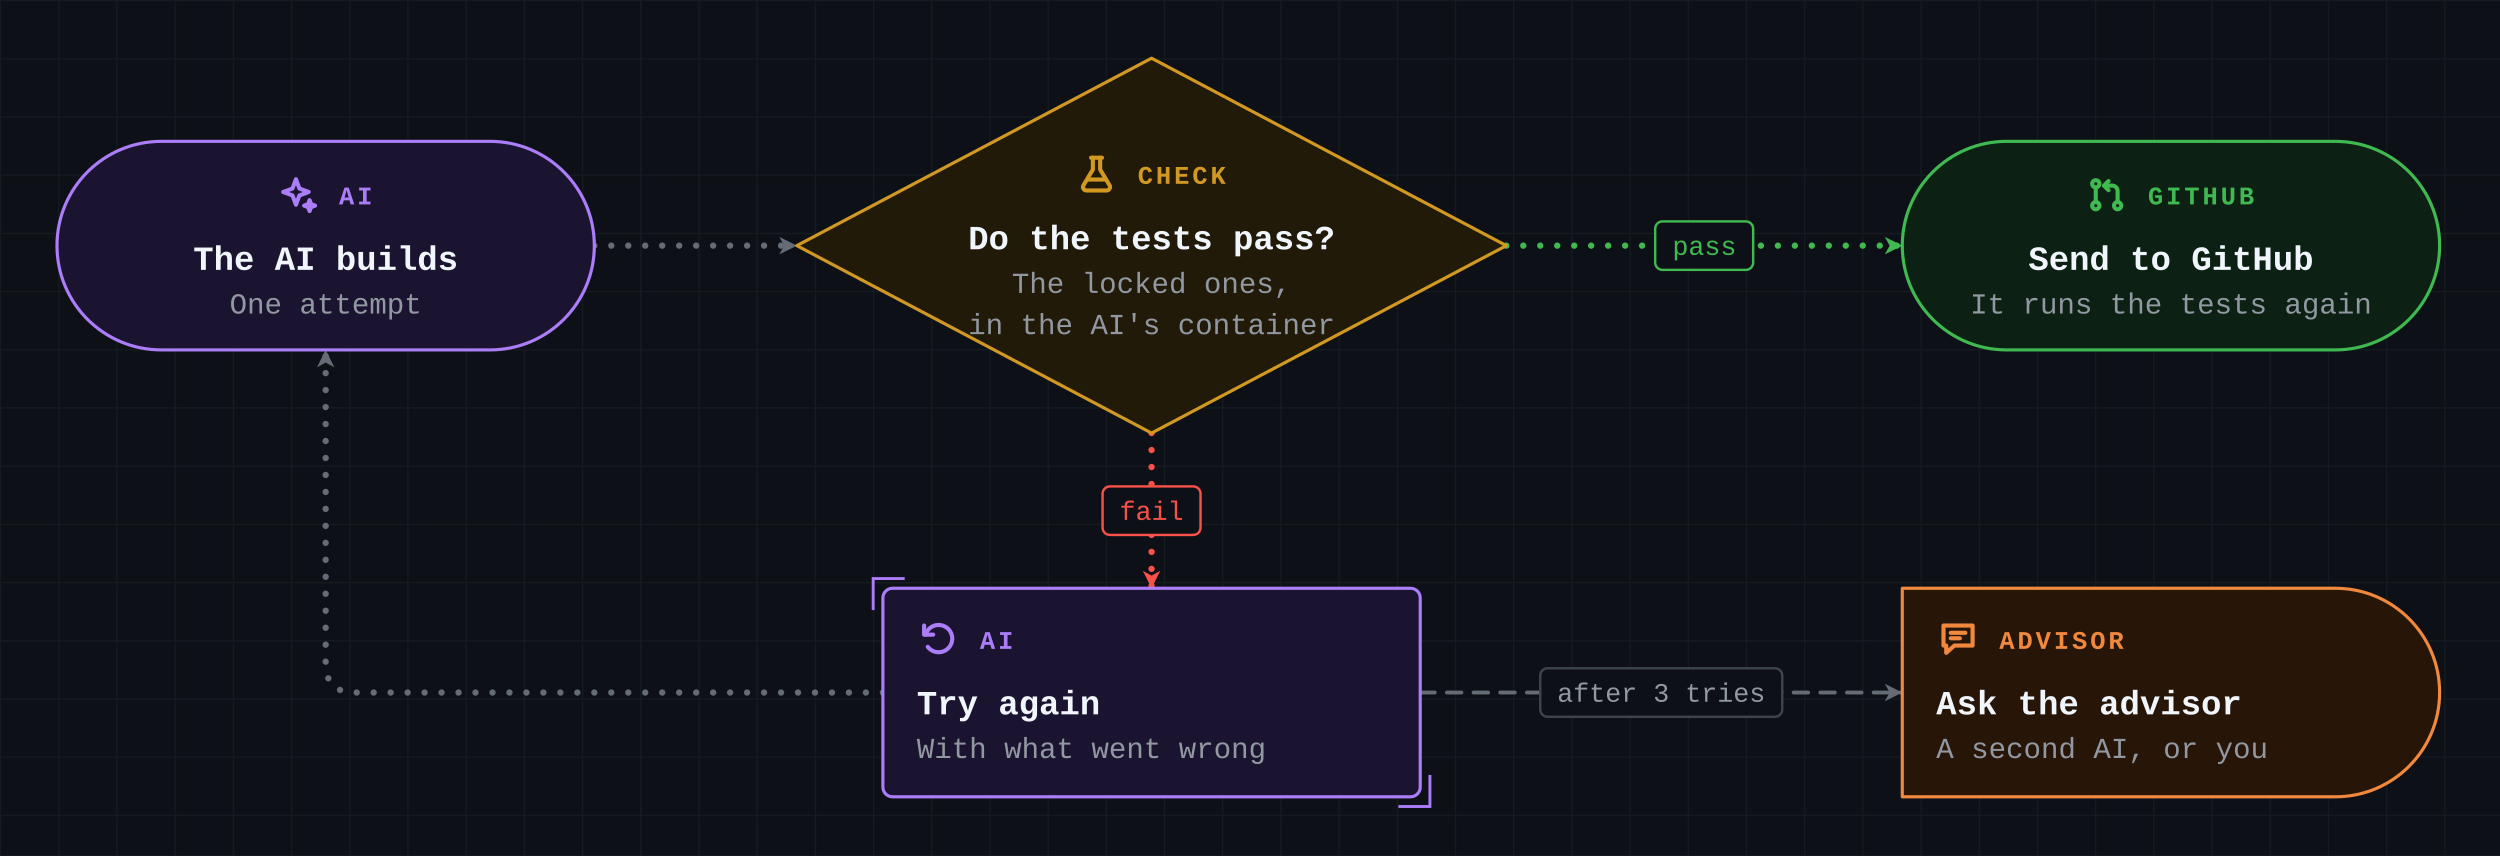
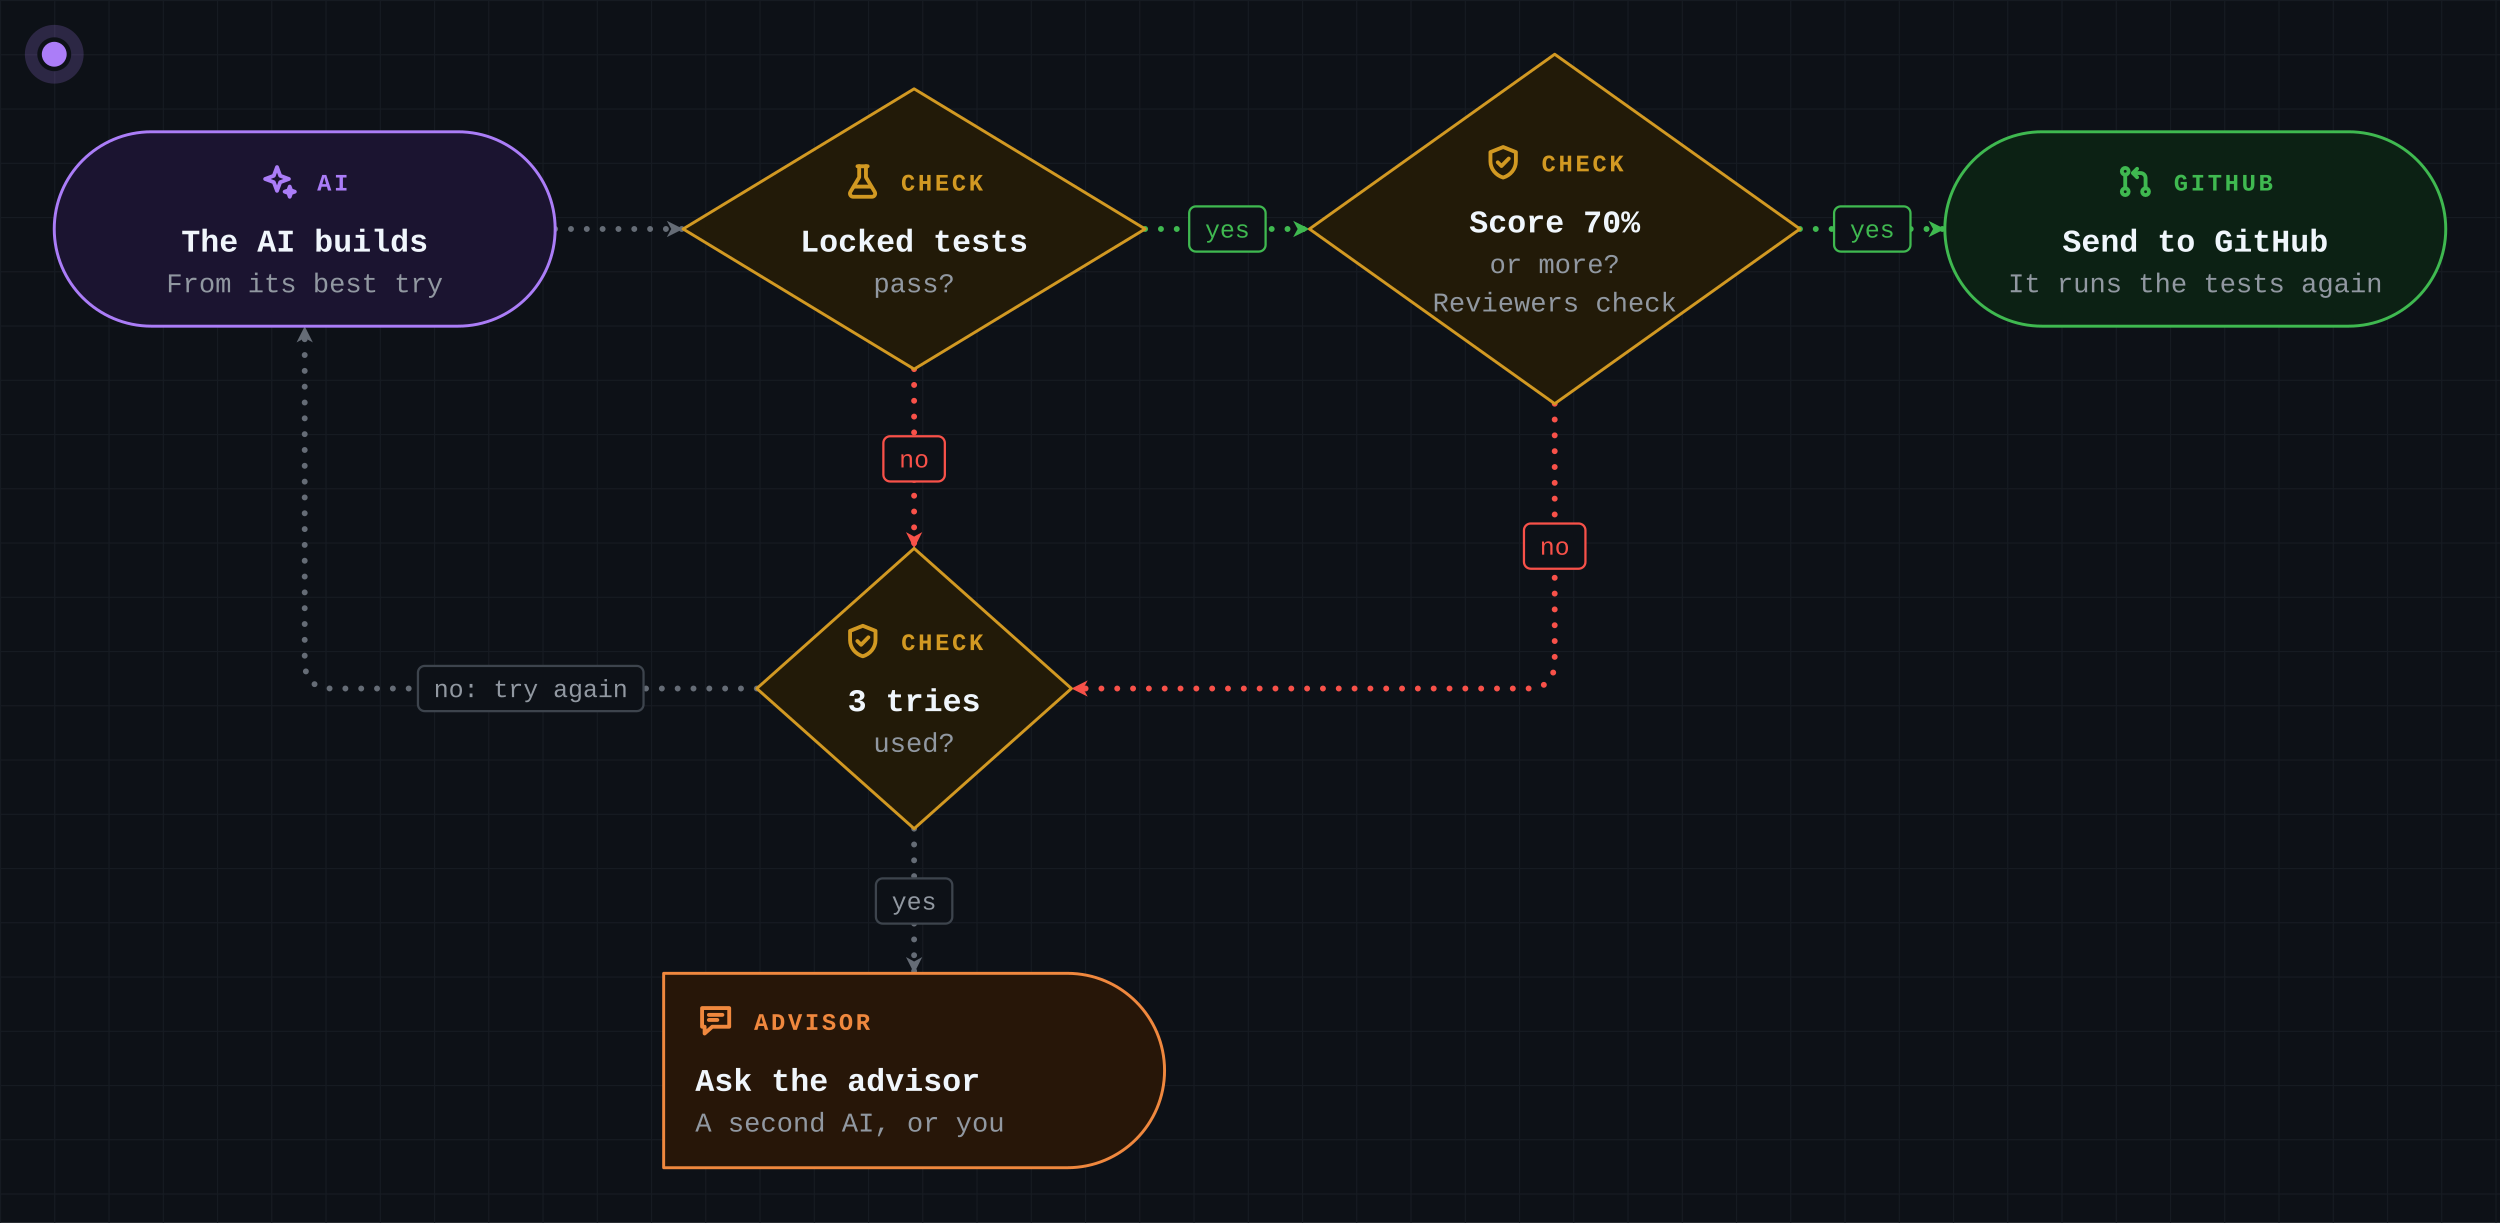
- <svg xmlns="http://www.w3.org/2000/svg" viewBox="12 -24 1031 353" width="1031" height="353" role="img" aria-labelledby="title desc" font-family="ui-monospace, SFMono-Regular, 'JetBrains Mono', 'Cascadia Mono', Menlo, Consolas, 'Liberation Mono', monospace">
+ <svg xmlns="http://www.w3.org/2000/svg" viewBox="-24 -24 1106 541" width="1106" height="541" role="img" aria-labelledby="title desc" font-family="ui-monospace, SFMono-Regular, 'JetBrains Mono', 'Cascadia Mono', Menlo, Consolas, 'Liberation Mono', monospace">
  <defs>
    <marker id="arrow-plain" viewBox="0 0 10 10" refX="9" refY="5" markerWidth="9" markerHeight="9" markerUnits="userSpaceOnUse" orient="auto-start-reverse">
      <path d="M1,1 L9,5 L1,9 L3.2,5 z" fill="#656c76" />
    </marker>
    <marker id="arrow-fail" viewBox="0 0 10 10" refX="9" refY="5" markerWidth="9" markerHeight="9" markerUnits="userSpaceOnUse" orient="auto-start-reverse">
      <path d="M1,1 L9,5 L1,9 L3.2,5 z" fill="#f85149" />
    </marker>
    <marker id="arrow-pass" viewBox="0 0 10 10" refX="9" refY="5" markerWidth="9" markerHeight="9" markerUnits="userSpaceOnUse" orient="auto-start-reverse">
      <path d="M1,1 L9,5 L1,9 L3.2,5 z" fill="#3fb950" />
    </marker>
-     <pattern id="grid" x="12" y="-24" width="24" height="24" patternUnits="userSpaceOnUse">
+     <pattern id="grid" x="-24" y="-24" width="24" height="24" patternUnits="userSpaceOnUse">
      <path d="M24 0H0V24" fill="none" stroke="#161b22" stroke-width="1" />
    </pattern>
  </defs>
  <style>.main{stroke-width:2.6;stroke-dasharray:0 7;animation:flow 0.8s linear infinite}.side{stroke-width:1.6;stroke-dasharray:6 5;animation:side 1.6s linear infinite}@keyframes flow{to{stroke-dashoffset:-7}}@keyframes side{to{stroke-dashoffset:-11}}@media (prefers-reduced-motion:reduce){.main,.side{animation:none}.ticket{display:none}}</style>
-   <rect x="12" y="-24" width="1031" height="353" fill="#0d1117" />
-   <rect x="12" y="-24" width="1031" height="353" fill="url(#grid)" />
-   <path class="main" d="M257.1,77.3 L340.6,77.3" fill="none" stroke="#656c76" stroke-linecap="round" stroke-linejoin="round" marker-end="url(#arrow-plain)" />
-   <path class="main" d="M633.2,77.3 L796.5,77.3" fill="none" stroke="#3fb950" stroke-linecap="round" stroke-linejoin="round" marker-end="url(#arrow-pass)" />
-   <path class="main" d="M486.9,154.6 L486.9,218.6" fill="none" stroke="#f85149" stroke-linecap="round" stroke-linejoin="round" marker-end="url(#arrow-fail)" />
-   <path class="main" d="M376.1,261.6 L158.3,261.6 Q146.3,261.6 146.3,249.6 L146.3,120.3" fill="none" stroke="#656c76" stroke-linecap="round" stroke-linejoin="round" marker-end="url(#arrow-plain)" />
-   <path class="side" d="M597.7,261.6 L796.5,261.6" fill="none" stroke="#656c76" stroke-linecap="round" stroke-linejoin="round" marker-end="url(#arrow-plain)" />
-   <rect x="35.5" y="34.3" width="221.6" height="86.0" rx="43.0" fill="#1b1430" stroke="#ab7df8" stroke-width="1.3" stroke-linejoin="round" />
-   <g transform="translate(125.8,47.3) scale(0.75)" fill="none" stroke="#ab7df8" stroke-width="2.27" stroke-linecap="round" stroke-linejoin="round">
+   <rect x="-24" y="-24" width="1106" height="541" fill="#0d1117" />
+   <rect x="-24" y="-24" width="1106" height="541" fill="url(#grid)" />
+   <path class="main" d="M221.6,77.3 L278.2,77.3" fill="none" stroke="#656c76" stroke-linecap="round" stroke-linejoin="round" marker-end="url(#arrow-plain)" />
+   <path class="main" d="M482.6,77.3 L555.3,77.3" fill="none" stroke="#3fb950" stroke-linecap="round" stroke-linejoin="round" marker-end="url(#arrow-pass)" />
+   <path class="main" d="M772.3,77.3 L836.4,77.3" fill="none" stroke="#3fb950" stroke-linecap="round" stroke-linejoin="round" marker-end="url(#arrow-pass)" />
+   <path class="main" d="M380.4,139.3 L380.4,218.6" fill="none" stroke="#f85149" stroke-linecap="round" stroke-linejoin="round" marker-end="url(#arrow-fail)" />
+   <path class="main" d="M663.8,154.6 L663.8,268.6 Q663.8,280.6 651.8,280.6 L450.0,280.6" fill="none" stroke="#f85149" stroke-linecap="round" stroke-linejoin="round" marker-end="url(#arrow-fail)" />
+   <path class="main" d="M310.8,280.6 L122.8,280.6 Q110.8,280.6 110.8,268.6 L110.8,120.3" fill="none" stroke="#656c76" stroke-linecap="round" stroke-linejoin="round" marker-end="url(#arrow-plain)" />
+   <path class="main" d="M380.4,342.6 L380.4,406.6" fill="none" stroke="#656c76" stroke-linecap="round" stroke-linejoin="round" marker-end="url(#arrow-plain)" />
+   <rect x="0.0" y="34.3" width="221.6" height="86.0" rx="43.0" fill="#1b1430" stroke="#ab7df8" stroke-width="1.3" stroke-linejoin="round" />
+   <g transform="translate(90.3,47.3) scale(0.75)" fill="none" stroke="#ab7df8" stroke-width="2.27" stroke-linecap="round" stroke-linejoin="round">
    <path d="M11 3.5l1.9 5.1L18 10.5l-5.1 1.9L11 17.5l-1.9-5.1L4 10.5l5.1-1.9z" />
    <path d="M18.5 15l.8 2.2l2.2.8l-2.2.8l-.8 2.2l-.8-2.2l-2.2-.8l2.2-.8z" />
  </g>
-   <text x="151.8" y="60.3" font-size="10.5" font-weight="700" letter-spacing="1.2" fill="#ab7df8">AI</text>
-   <text x="146.3" y="87.3" text-anchor="middle" font-size="14" font-weight="700" fill="#f0f6fc">The AI builds</text>
-   <text x="146.3" y="105.3" text-anchor="middle" font-size="12" fill="#9198a1">One attempt</text>
-   <polygon points="486.9,0.0 633.2,77.3 486.9,154.6 340.6,77.3" fill="#221a08" stroke="#d29922" stroke-width="1.3" stroke-linejoin="round" />
-   <g transform="translate(455.2,38.8) scale(0.75)" fill="none" stroke="#d29922" stroke-width="2.27" stroke-linecap="round" stroke-linejoin="round">
+   <text x="116.3" y="60.3" font-size="10.5" font-weight="700" letter-spacing="1.2" fill="#ab7df8">AI</text>
+   <text x="110.8" y="87.3" text-anchor="middle" font-size="14" font-weight="700" fill="#f0f6fc">The AI builds</text>
+   <text x="110.8" y="105.3" text-anchor="middle" font-size="12" fill="#9198a1">From its best try</text>
+   <polygon points="380.4,15.3 482.6,77.3 380.4,139.3 278.2,77.3" fill="#221a08" stroke="#d29922" stroke-width="1.3" stroke-linejoin="round" />
+   <g transform="translate(348.6,47.3) scale(0.75)" fill="none" stroke="#d29922" stroke-width="2.27" stroke-linecap="round" stroke-linejoin="round">
    <path d="M9 3h6" />
    <path d="M10 3v6.5l-5.2 8.7A1.9 1.9 0 0 0 6.4 21h11.2a1.9 1.9 0 0 0 1.6-2.8L14 9.5V3" />
    <path d="M7.4 15h9.2" />
  </g>
-   <text x="481.2" y="51.8" font-size="10.5" font-weight="700" letter-spacing="1.2" fill="#d29922">CHECK</text>
-   <text x="486.9" y="78.8" text-anchor="middle" font-size="14" font-weight="700" fill="#f0f6fc">Do the tests pass?</text>
-   <text x="486.9" y="96.8" text-anchor="middle" font-size="12" fill="#9198a1">The locked ones,</text>
-   <text x="486.9" y="113.8" text-anchor="middle" font-size="12" fill="#9198a1">in the AI's container</text>
-   <rect x="796.5" y="34.3" width="221.6" height="86.0" rx="43.0" fill="#0c2114" stroke="#3fb950" stroke-width="1.3" stroke-linejoin="round" />
-   <g transform="translate(871.8,47.3) scale(0.75)" fill="none" stroke="#3fb950" stroke-width="2.27" stroke-linecap="round" stroke-linejoin="round">
+   <text x="374.6" y="60.3" font-size="10.5" font-weight="700" letter-spacing="1.2" fill="#d29922">CHECK</text>
+   <text x="380.4" y="87.3" text-anchor="middle" font-size="14" font-weight="700" fill="#f0f6fc">Locked tests</text>
+   <text x="380.4" y="105.3" text-anchor="middle" font-size="12" fill="#9198a1">pass?</text>
+   <polygon points="663.8,0.0 772.3,77.3 663.8,154.6 555.3,77.3" fill="#221a08" stroke="#d29922" stroke-width="1.3" stroke-linejoin="round" />
+   <g transform="translate(632.0,38.8) scale(0.75)" fill="none" stroke="#d29922" stroke-width="2.27" stroke-linecap="round" stroke-linejoin="round">
+     <path d="M12 3l7.5 3v5.5c0 4.4-3.2 8.2-7.5 9.5c-4.3-1.3-7.5-5.1-7.5-9.5V6z" />
+     <path d="M8.8 12l2.2 2.2l4.3-4.4" />
+   </g>
+   <text x="658.0" y="51.8" font-size="10.5" font-weight="700" letter-spacing="1.2" fill="#d29922">CHECK</text>
+   <text x="663.8" y="78.8" text-anchor="middle" font-size="14" font-weight="700" fill="#f0f6fc">Score 70%</text>
+   <text x="663.8" y="96.8" text-anchor="middle" font-size="12" fill="#9198a1">or more?</text>
+   <text x="663.8" y="113.8" text-anchor="middle" font-size="12" fill="#9198a1">Reviewers check</text>
+   <rect x="836.4" y="34.3" width="221.6" height="86.0" rx="43.0" fill="#0c2114" stroke="#3fb950" stroke-width="1.3" stroke-linejoin="round" />
+   <g transform="translate(911.7,47.3) scale(0.75)" fill="none" stroke="#3fb950" stroke-width="2.27" stroke-linecap="round" stroke-linejoin="round">
    <path d="M6 4a2 2 0 1 0 0 4a2 2 0 1 0 0-4z" />
    <path d="M6 16a2 2 0 1 0 0 4a2 2 0 1 0 0-4z" />
    <path d="M18 16a2 2 0 1 0 0 4a2 2 0 1 0 0-4z" />
    <path d="M6 8v8" />
    <path d="M18 16v-6a3 3 0 0 0-3-3h-4" />
    <path d="M13 4.5L10.5 7L13 9.5" />
  </g>
-   <text x="897.8" y="60.3" font-size="10.5" font-weight="700" letter-spacing="1.2" fill="#3fb950">GITHUB</text>
-   <text x="907.3" y="87.3" text-anchor="middle" font-size="14" font-weight="700" fill="#f0f6fc">Send to GitHub</text>
-   <text x="907.3" y="105.3" text-anchor="middle" font-size="12" fill="#9198a1">It runs the tests again</text>
-   <rect x="376.1" y="218.6" width="221.6" height="86.0" rx="4" fill="#1b1430" stroke="#ab7df8" stroke-width="1.3" stroke-linejoin="round" />
-   <path d="M385.1,214.6 H372.1 V227.6" fill="none" stroke="#ab7df8" stroke-width="1.2" />
-   <path d="M588.7,308.6 H601.7 V295.6" fill="none" stroke="#ab7df8" stroke-width="1.2" />
-   <g transform="translate(390.1,230.6) scale(0.75)" fill="none" stroke="#ab7df8" stroke-width="2.27" stroke-linecap="round" stroke-linejoin="round">
-     <path d="M4 4.5v5h5" />
-     <path d="M4.8 9.5A7.5 7.5 0 1 1 6 16.2" />
+   <text x="937.7" y="60.3" font-size="10.5" font-weight="700" letter-spacing="1.2" fill="#3fb950">GITHUB</text>
+   <text x="947.2" y="87.3" text-anchor="middle" font-size="14" font-weight="700" fill="#f0f6fc">Send to GitHub</text>
+   <text x="947.2" y="105.3" text-anchor="middle" font-size="12" fill="#9198a1">It runs the tests again</text>
+   <polygon points="380.4,218.6 450.0,280.6 380.4,342.6 310.8,280.6" fill="#221a08" stroke="#d29922" stroke-width="1.3" stroke-linejoin="round" />
+   <g transform="translate(348.7,250.6) scale(0.75)" fill="none" stroke="#d29922" stroke-width="2.27" stroke-linecap="round" stroke-linejoin="round">
+     <path d="M12 3l7.5 3v5.5c0 4.4-3.2 8.2-7.5 9.5c-4.3-1.3-7.5-5.1-7.5-9.5V6z" />
+     <path d="M8.8 12l2.2 2.2l4.3-4.4" />
  </g>
-   <text x="416.1" y="243.6" font-size="10.5" font-weight="700" letter-spacing="1.2" fill="#ab7df8">AI</text>
-   <text x="390.1" y="270.6" font-size="14" font-weight="700" fill="#f0f6fc">Try again</text>
-   <text x="390.1" y="288.6" font-size="12" fill="#9198a1">With what went wrong</text>
-   <path d="M796.5,218.6 H975.1 A43.0,43.0 0 0 1 975.1,304.6 H796.5 Z" fill="#271608" stroke="#f0883e" stroke-width="1.3" stroke-linejoin="round" />
-   <g transform="translate(810.5,230.6) scale(0.75)" fill="none" stroke="#f0883e" stroke-width="2.27" stroke-linecap="round" stroke-linejoin="round">
+   <text x="374.7" y="263.6" font-size="10.5" font-weight="700" letter-spacing="1.2" fill="#d29922">CHECK</text>
+   <text x="380.4" y="290.6" text-anchor="middle" font-size="14" font-weight="700" fill="#f0f6fc">3 tries</text>
+   <text x="380.4" y="308.6" text-anchor="middle" font-size="12" fill="#9198a1">used?</text>
+   <path d="M269.6,406.6 H448.2 A43.0,43.0 0 0 1 448.2,492.6 H269.6 Z" fill="#271608" stroke="#f0883e" stroke-width="1.3" stroke-linejoin="round" />
+   <g transform="translate(283.6,418.6) scale(0.75)" fill="none" stroke="#f0883e" stroke-width="2.27" stroke-linecap="round" stroke-linejoin="round">
    <path d="M4 4.5h16v11H10l-4.5 4v-4H4z" />
    <path d="M8 8.5h8M8 11.5h5" />
  </g>
-   <text x="836.5" y="243.6" font-size="10.5" font-weight="700" letter-spacing="1.2" fill="#f0883e">ADVISOR</text>
-   <text x="810.5" y="270.6" font-size="14" font-weight="700" fill="#f0f6fc">Ask the advisor</text>
-   <text x="810.5" y="288.6" font-size="12" fill="#9198a1">A second AI, or you</text>
-   <rect x="694.6" y="67.3" width="40.4" height="20" rx="3" fill="#0d1117" stroke="#3fb950" stroke-width="1" />
-   <text x="714.9" y="81.1" text-anchor="middle" font-size="11" fill="#3fb950">pass</text>
-   <rect x="466.7" y="176.6" width="40.4" height="20" rx="3" fill="#0d1117" stroke="#f85149" stroke-width="1" />
-   <text x="486.9" y="190.4" text-anchor="middle" font-size="11" fill="#f85149">fail</text>
-   <rect x="647.2" y="251.6" width="99.8" height="20" rx="3" fill="#0d1117" stroke="#3d444d" stroke-width="1" />
-   <text x="697.1" y="265.4" text-anchor="middle" font-size="11" fill="#9198a1">after 3 tries</text>
+   <text x="309.6" y="431.6" font-size="10.5" font-weight="700" letter-spacing="1.2" fill="#f0883e">ADVISOR</text>
+   <text x="283.6" y="458.6" font-size="14" font-weight="700" fill="#f0f6fc">Ask the advisor</text>
+   <text x="283.6" y="476.6" font-size="12" fill="#9198a1">A second AI, or you</text>
+   <rect x="502.1" y="67.3" width="33.8" height="20" rx="3" fill="#0d1117" stroke="#3fb950" stroke-width="1" />
+   <text x="519.0" y="81.1" text-anchor="middle" font-size="11" fill="#3fb950">yes</text>
+   <rect x="787.4" y="67.3" width="33.8" height="20" rx="3" fill="#0d1117" stroke="#3fb950" stroke-width="1" />
+   <text x="804.3" y="81.1" text-anchor="middle" font-size="11" fill="#3fb950">yes</text>
+   <rect x="366.8" y="169.0" width="27.2" height="20" rx="3" fill="#0d1117" stroke="#f85149" stroke-width="1" />
+   <text x="380.4" y="182.8" text-anchor="middle" font-size="11" fill="#f85149">no</text>
+   <rect x="650.2" y="207.6" width="27.2" height="20" rx="3" fill="#0d1117" stroke="#f85149" stroke-width="1" />
+   <text x="663.8" y="221.4" text-anchor="middle" font-size="11" fill="#f85149">no</text>
+   <rect x="160.9" y="270.6" width="99.8" height="20" rx="3" fill="#0d1117" stroke="#3d444d" stroke-width="1" />
+   <text x="210.8" y="284.4" text-anchor="middle" font-size="11" fill="#9198a1">no: try again</text>
+   <rect x="363.5" y="364.6" width="33.8" height="20" rx="3" fill="#0d1117" stroke="#3d444d" stroke-width="1" />
+   <text x="380.4" y="378.4" text-anchor="middle" font-size="11" fill="#9198a1">yes</text>
+   <g class="ticket">
+     <circle r="13" fill="#ab7df8" opacity="0.2">
+       <animate attributeName="fill" values="#ab7df8;#3fb950;#3fb950" keyTimes="0;0.26;0.441" calcMode="discrete" dur="3.61s" repeatCount="indefinite" />
+     </circle>
+     <circle r="6.5" fill="#ab7df8" stroke="#0d1117" stroke-width="2">
+       <animate attributeName="fill" values="#ab7df8;#3fb950;#3fb950" keyTimes="0;0.26;0.441" calcMode="discrete" dur="3.61s" repeatCount="indefinite" />
+     </circle>
+     <animateMotion path="M221.6,77.3 L278.2,77.3 L482.6,77.3 L555.3,77.3 L772.3,77.3 L836.4,77.3" keyPoints="0;0;0.092;0.092;0.424;0.543;0.543;0.896;1;1;1" keyTimes="0;0.097;0.163;0.26;0.26;0.344;0.441;0.441;0.515;0.612;1" calcMode="linear" dur="3.61s" repeatCount="indefinite" />
+   </g>
</svg>
